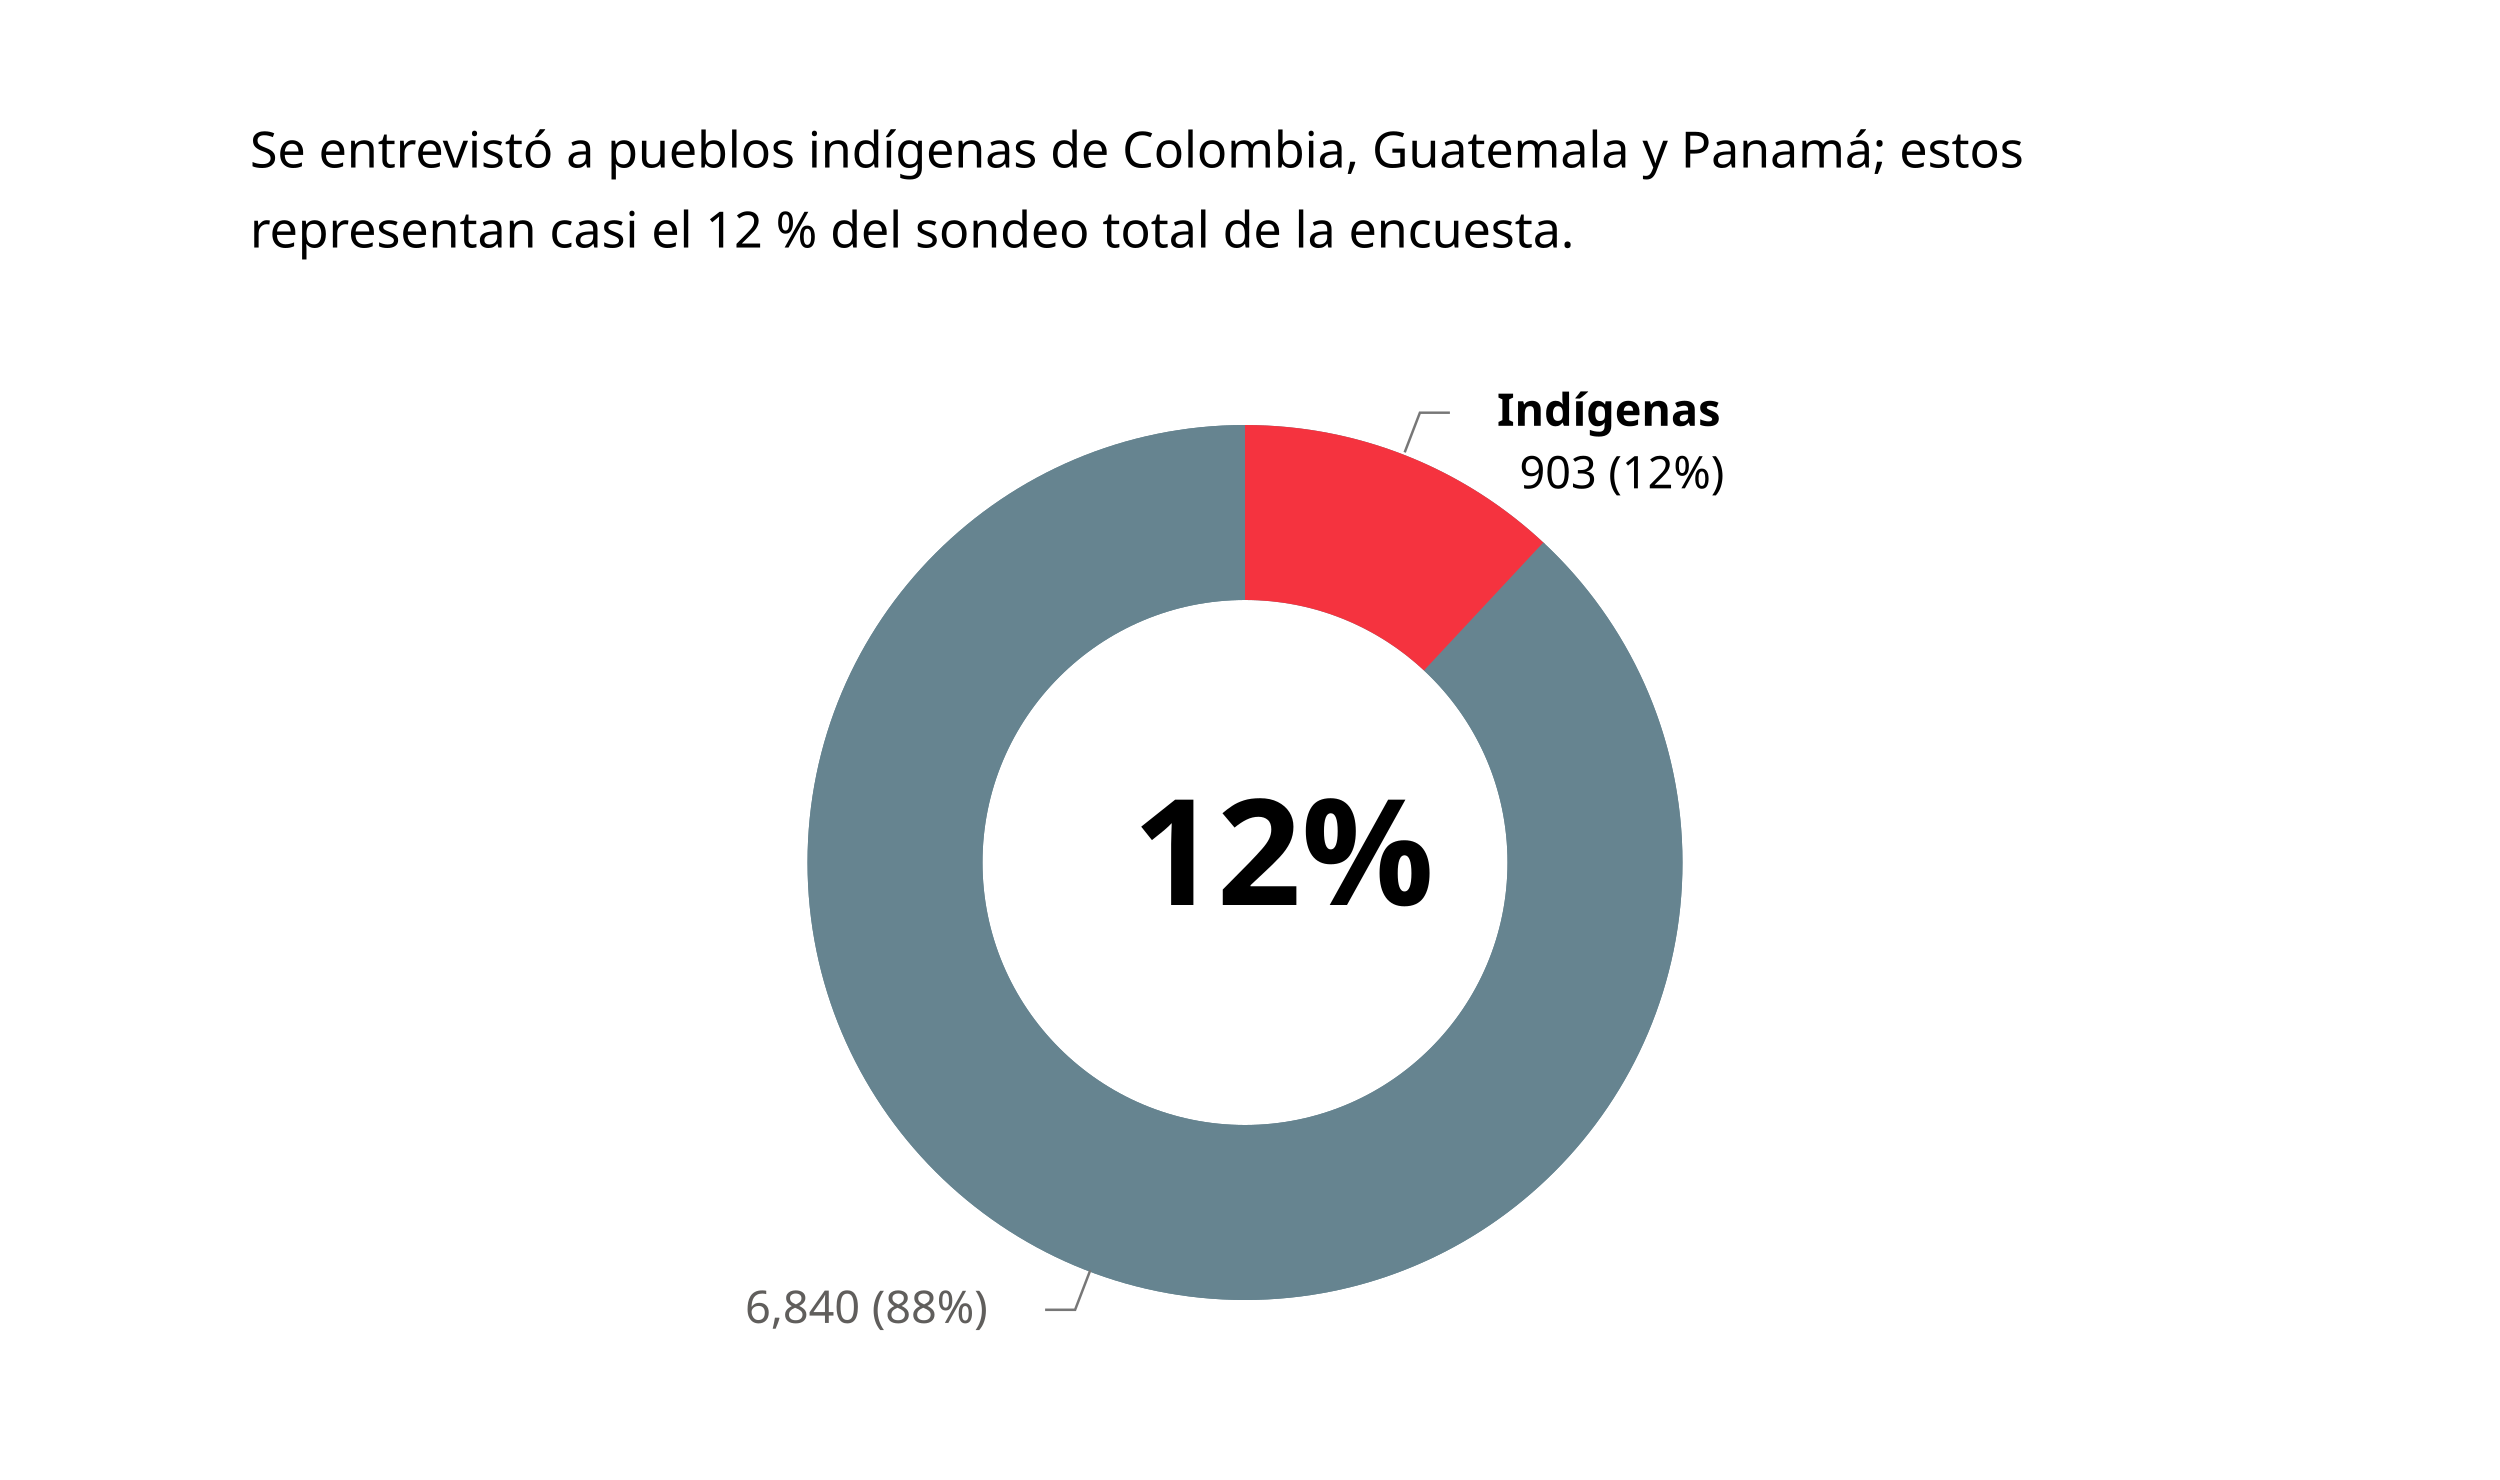
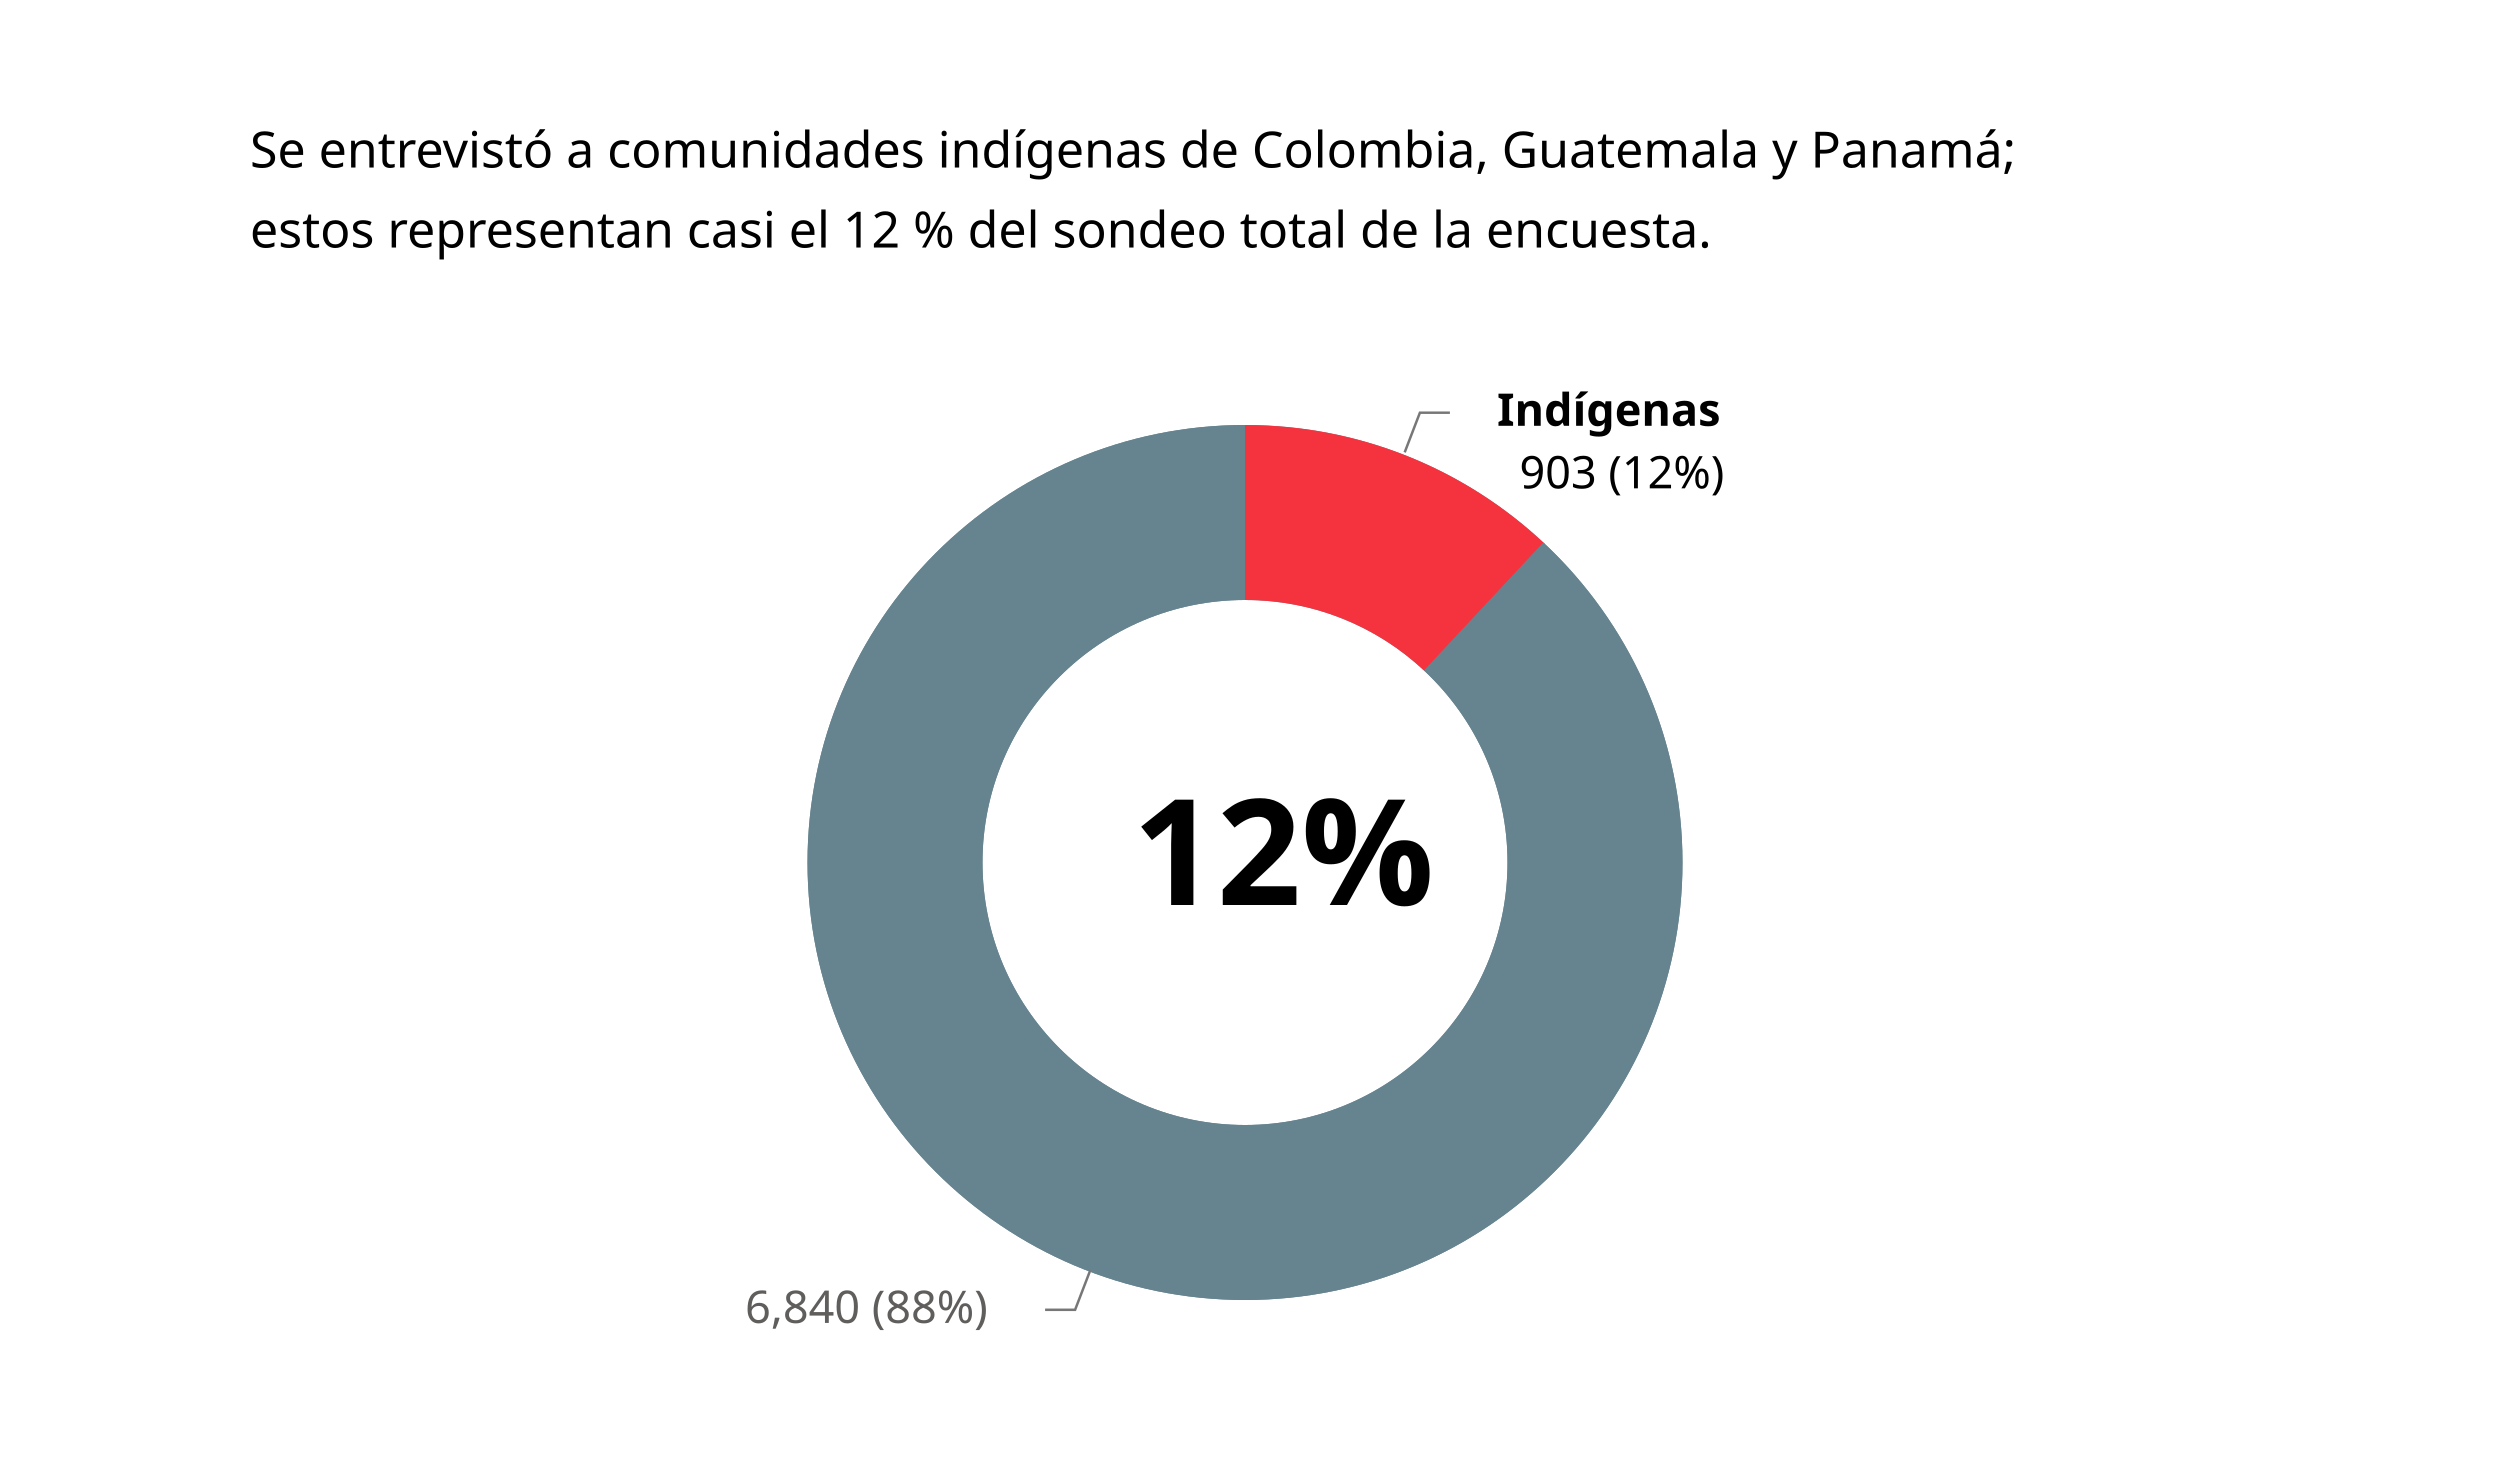
<svg xmlns="http://www.w3.org/2000/svg" width="1000px" height="592px" viewBox="0 0 1000 592" version="1.1">
  <g id="svg09" stroke="none" stroke-width="1" fill="none" fill-rule="evenodd">
    <rect fill="#FFFFFF" x="0" y="0" width="1000" height="592" />
-     <text id="Se-entrevistó-a-pueb" font-family="Poppins-Regular, Poppins" font-size="20" font-weight="normal" line-spacing="32" fill="#000000">
-       <tspan x="100" y="67">Se entrevistó a pueblos indígenas de Colombia, Guatemala y Panamá; estos </tspan>
-       <tspan x="100" y="99">representan casi el 12 % del sondeo total de la encuesta. </tspan>
+     <text id="Se-entrevistó-a-comu" font-family="Poppins-Regular, Poppins" font-size="20" font-weight="normal" line-spacing="32" fill="#000000">
+       <tspan x="100" y="67">Se entrevistó a comunidades indígenas de Colombia, Guatemala y Panamá; </tspan>
+       <tspan x="100" y="99">estos representan casi el 12 % del sondeo total de la encuesta. </tspan>
    </text>
    <g id="Group-11" transform="translate(497.5, 345.5) scale(1, -1) translate(-497.5, -345.5) translate(322, 170)">
      <g id="pie_indigenous">
        <rect id="Rectangle" fill="#D8D8D8" opacity="0" x="0" y="0" width="351" height="351" />
        <circle id="Oval" stroke="#668490" stroke-width="70" fill="#FFFFFF" cx="176" cy="176" r="140" />
        <path d="M176,252.52 L176,322.52 C203.156,322.52 228.522,332.778 247.902,351 L295.852,300.002 C264.537,270.559 222.375,252.52 176,252.52 Z" id="#161032:12%" fill="#F5333F" fill-rule="nonzero" transform="translate(235.9261, 301.7598) scale(1, -1) translate(-235.9261, -301.7598) " />
      </g>
      <path d="M176,1 L176,71 C233.99,71 281,118.01 281,176 C281,233.99 233.99,281 176,281 C118.01,281 71,233.99 71,176 C71,146.425 83.196,118.972 104.416,99.183 L56.674,47.99 C22.419,79.935 1,125.466 1,176 C1,272.65 79.35,351 176,351 C272.65,351 351,272.65 351,176 C351,79.35 272.65,1 176,1 Z" id="#FAFF81:88%" fill="#668490" fill-rule="nonzero" transform="translate(176, 176) scale(-1, -1) translate(-176, -176) " />
    </g>
    <g id="pie_indigenous_labels" transform="translate(298.0391, 151.3276)">
      <g id="Group-2">
        <g id="Group" transform="translate(120, 13.75)" fill="#000000" fill-opacity="0" fill-rule="nonzero" stroke="#777777">
          <polyline id="Path" points="143.836 15.86 149.922 0 161.922 0" />
          <polyline id="Path" points="18.085 342.985 12 358.845 -1.42108547e-14 358.845" />
        </g>
        <text id="Indígenas-903-(12%)" font-family="Poppins-Bold, Poppins" font-size="18" font-weight="bold" fill="#000000">
          <tspan x="300.772" y="19">Indígenas</tspan>
          <tspan x="393.922" y="19" font-family="Poppins-Medium, Poppins" font-weight="400"> </tspan>
          <tspan x="309.754" y="44" font-family="Poppins-Regular, Poppins" font-weight="normal">903 (12%)</tspan>
        </text>
        <text id="6,840-(88%)" fill="#605E5C" fill-rule="nonzero" font-family="Poppins-Regular, Poppins" font-size="18" font-weight="normal">
          <tspan x="0" y="377.845">6,840 (88%)</tspan>
        </text>
      </g>
      <text id="12%" font-family="Poppins-Bold, Poppins" font-size="59" font-weight="bold" fill="#000000">
        <tspan x="154.961" y="210.672">12%</tspan>
      </text>
    </g>
  </g>
</svg>
